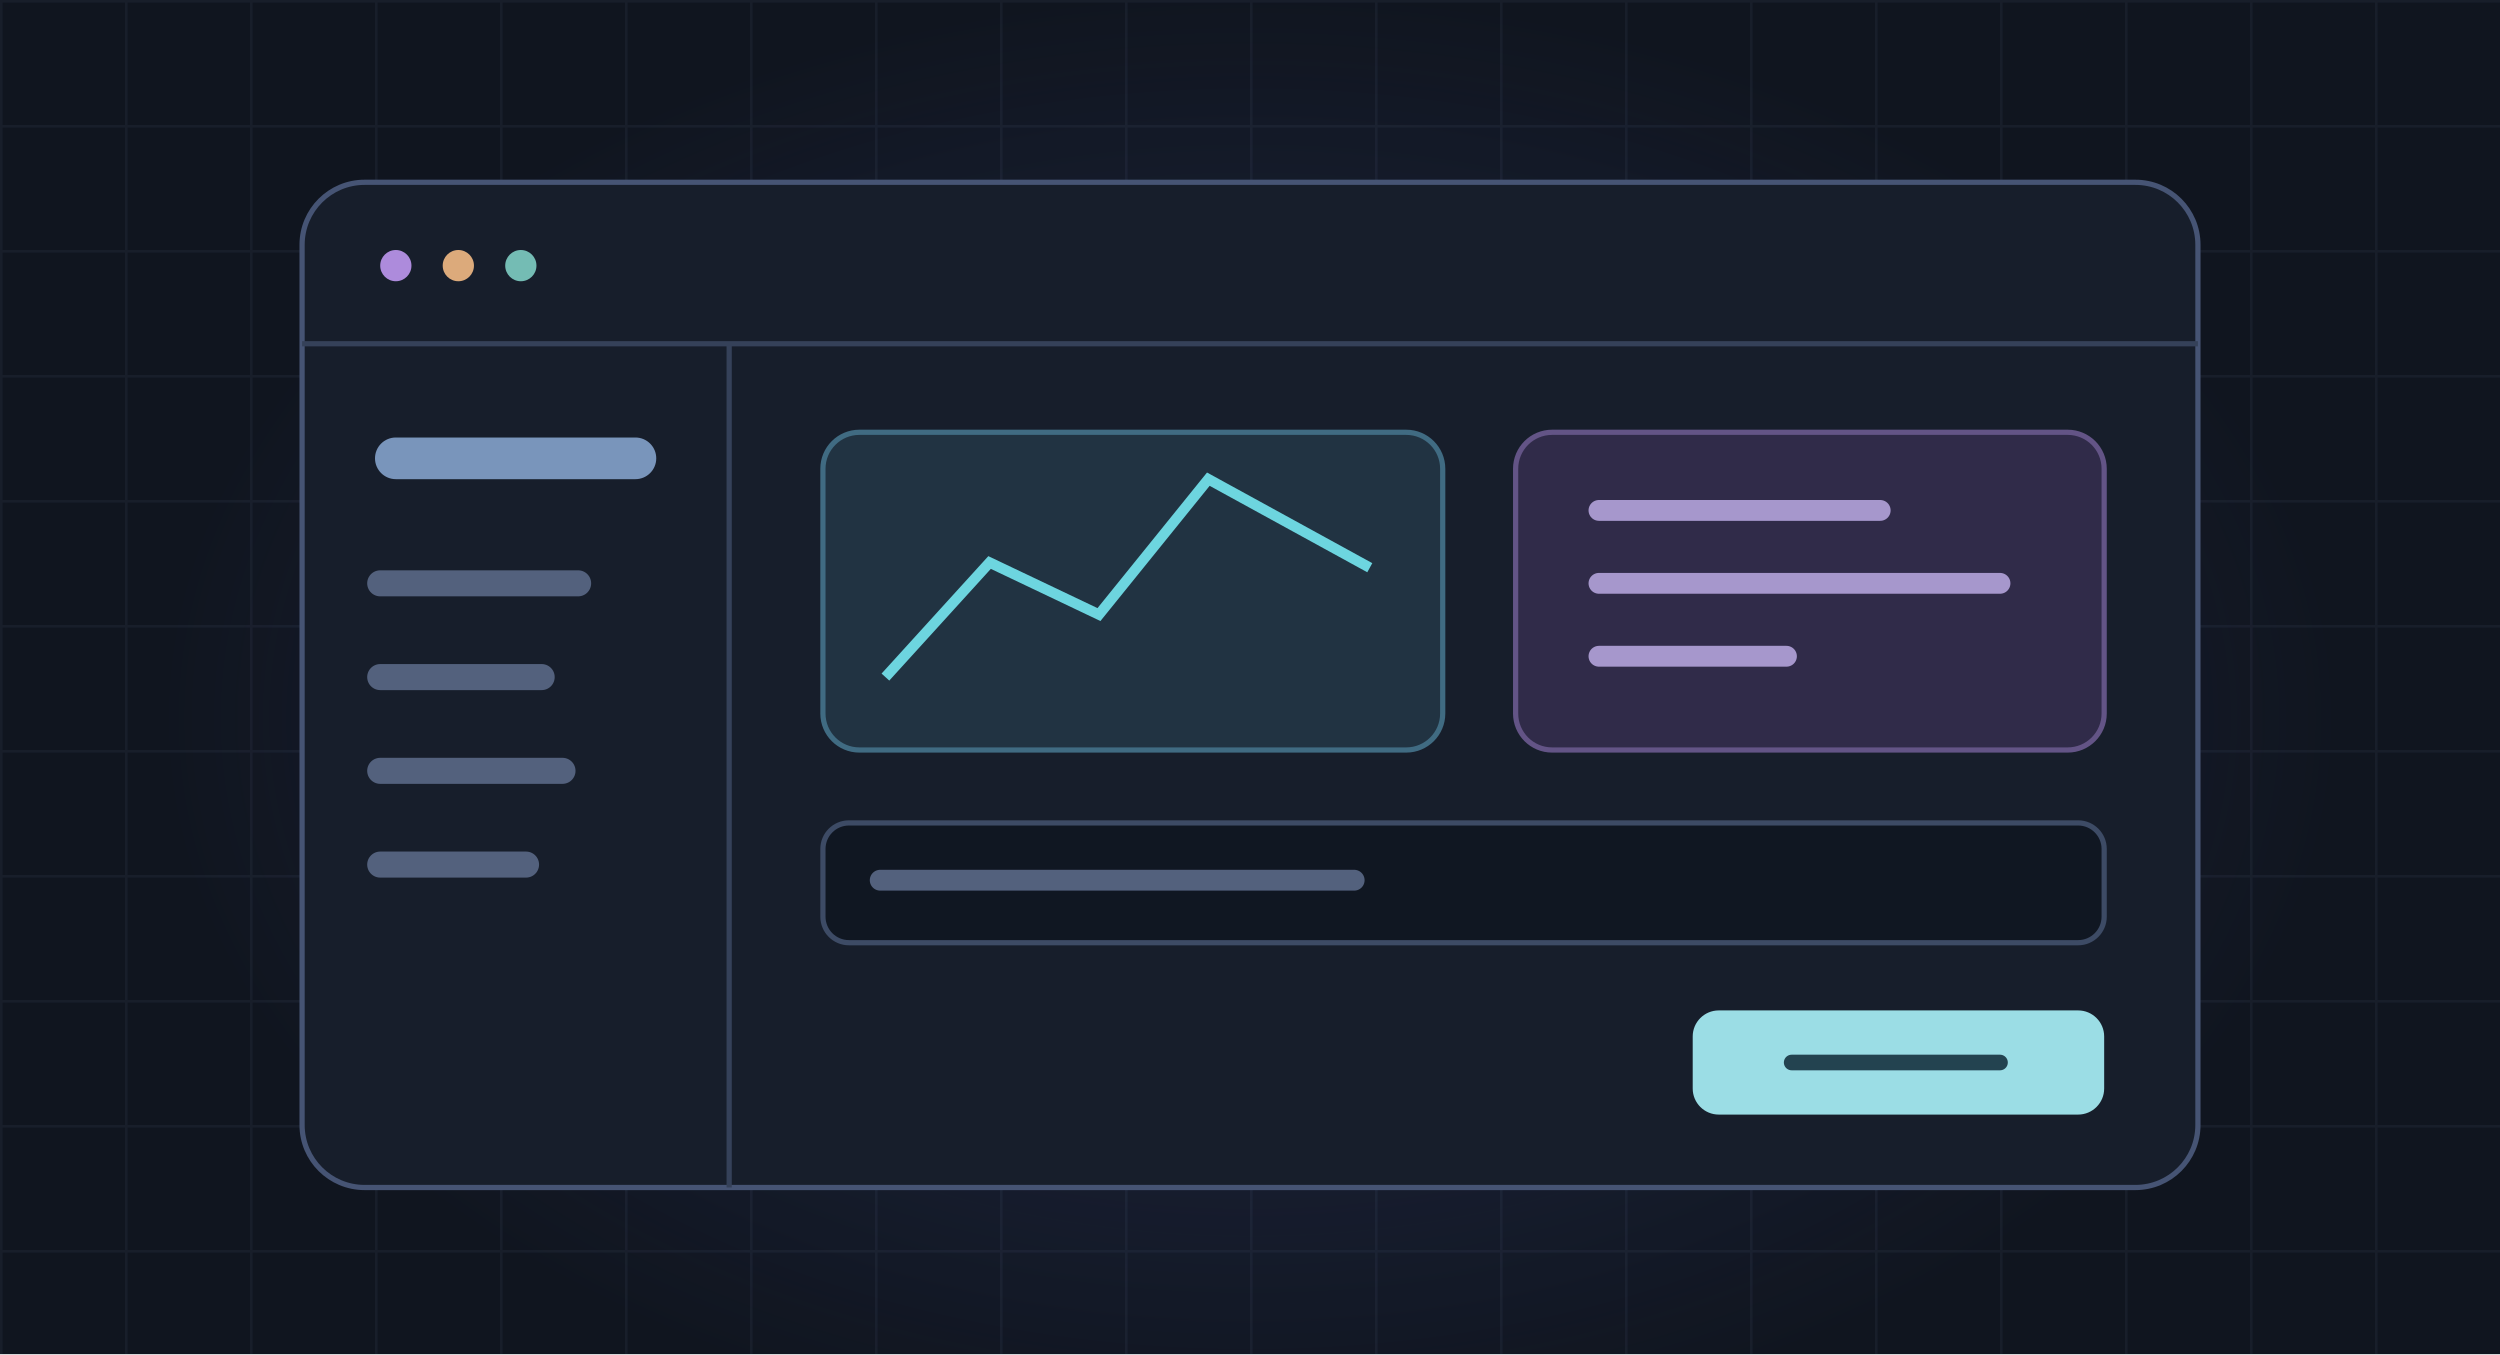
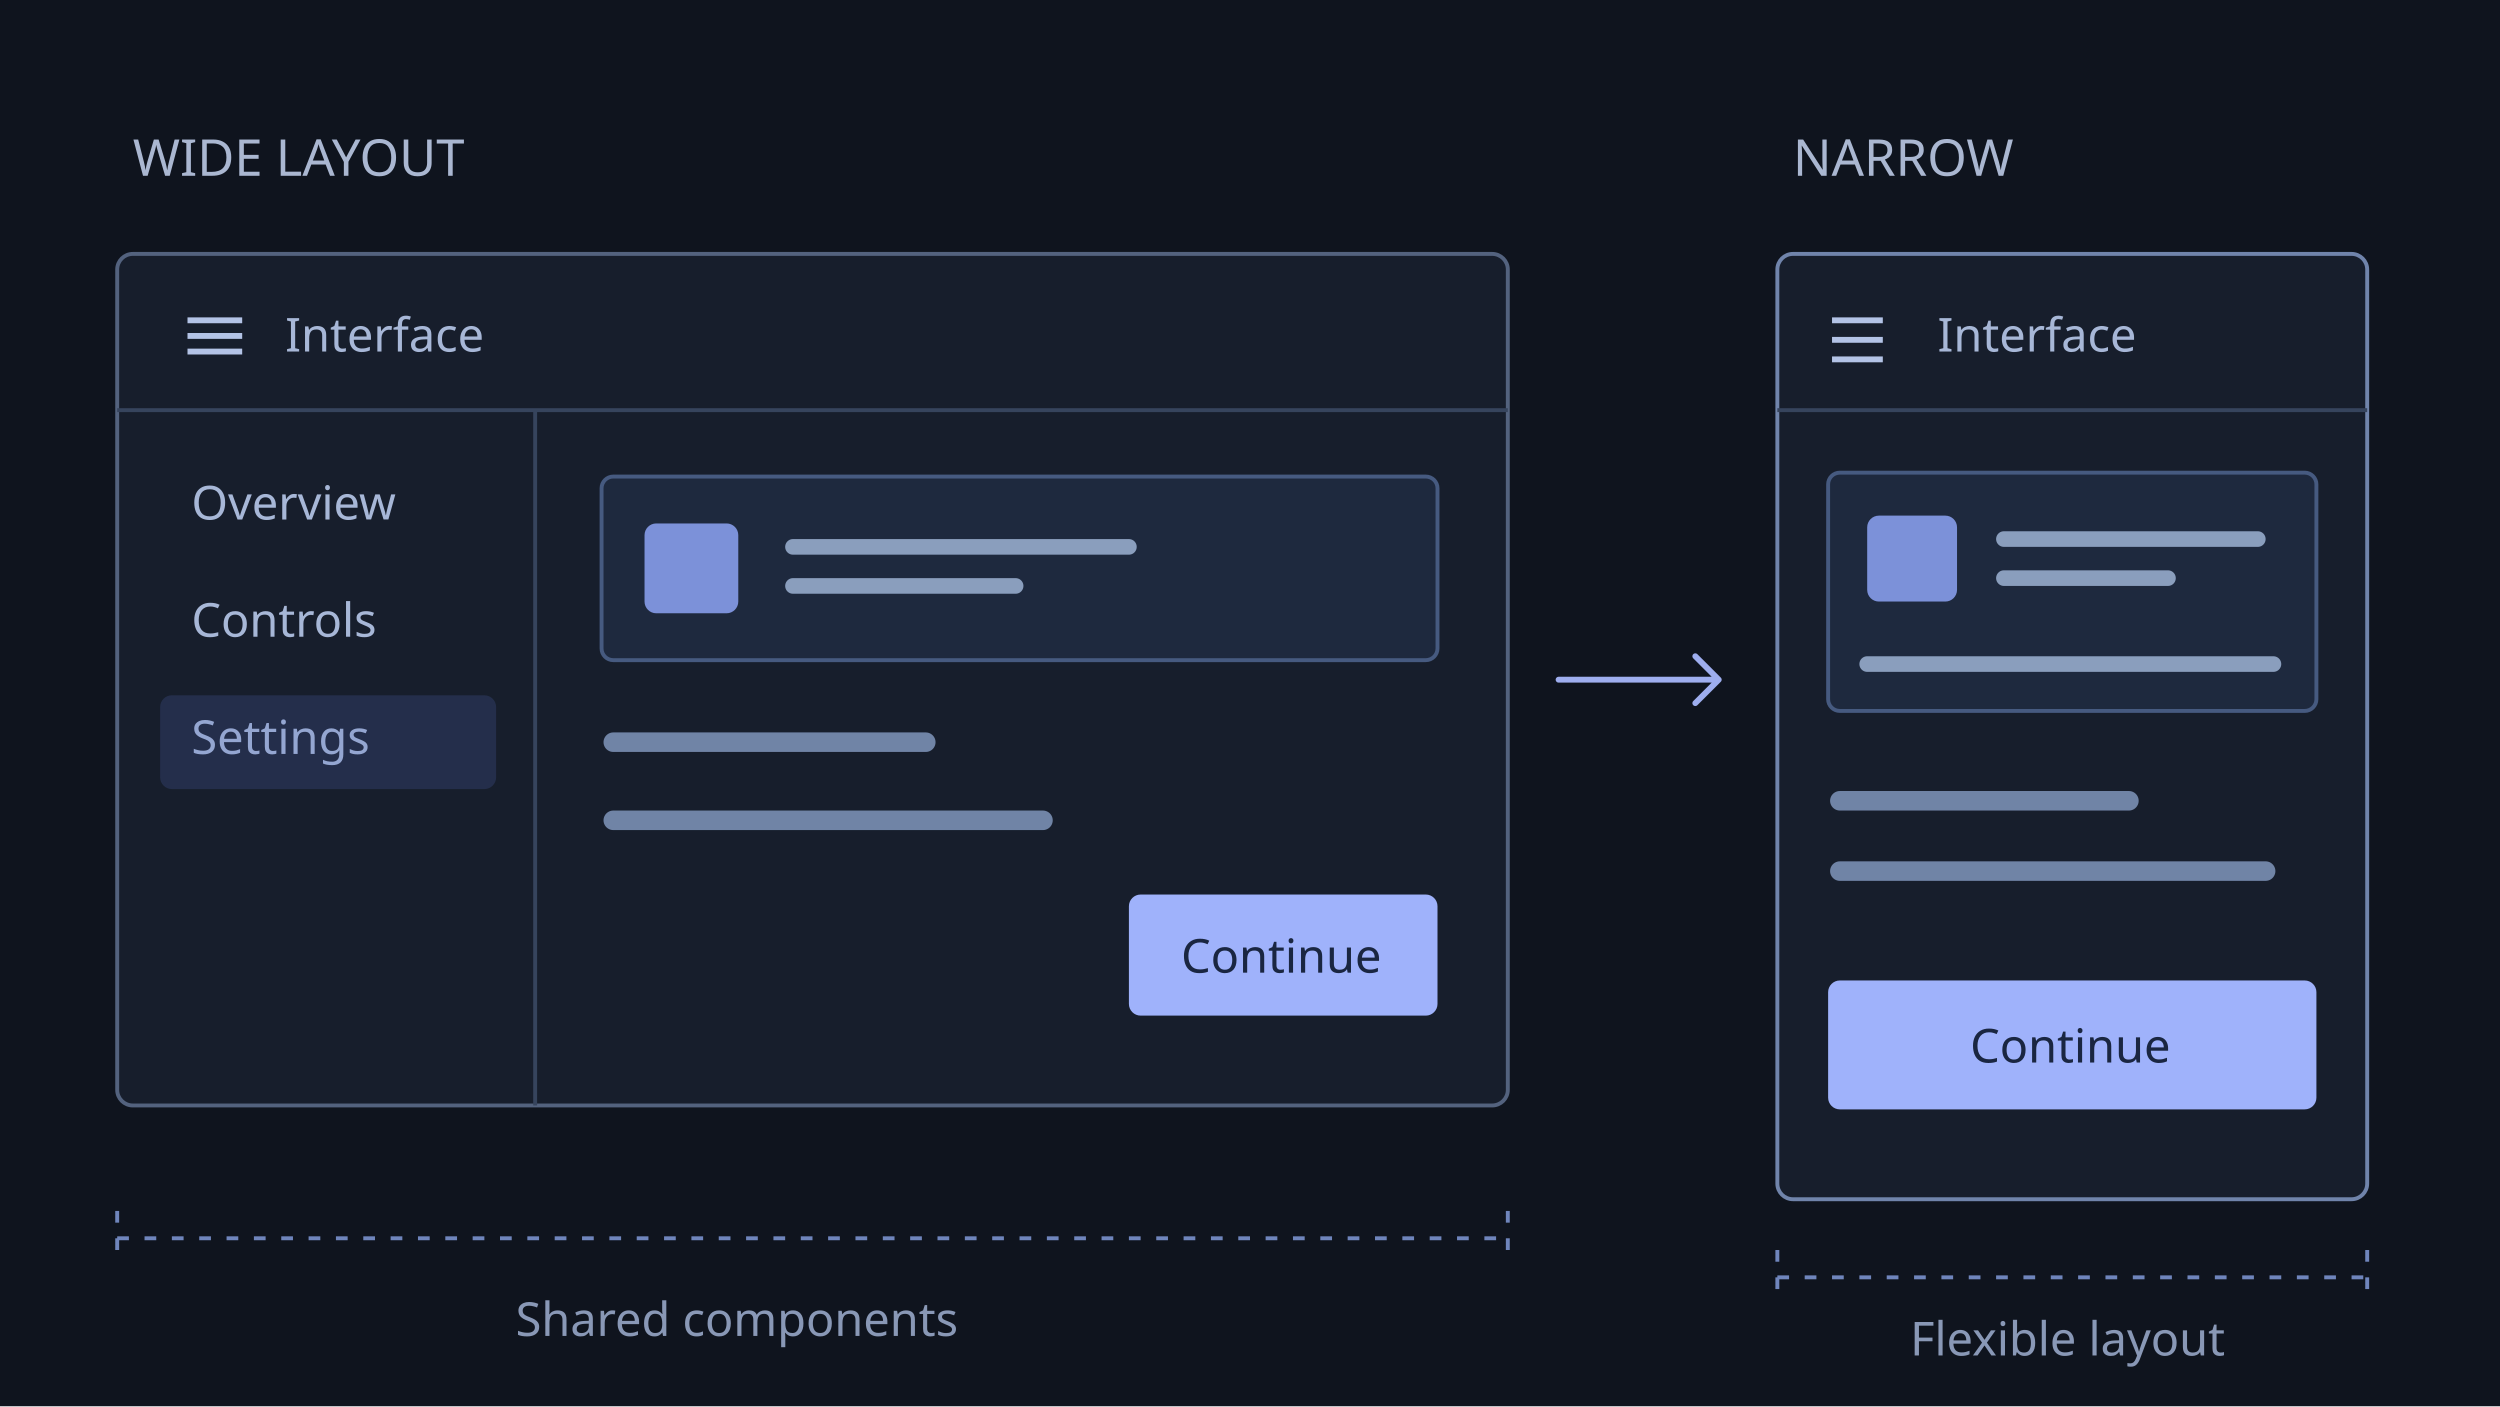
- <svg xmlns="http://www.w3.org/2000/svg" width="480" height="260" viewBox="0 0 480 260">
-   <defs>
-     <linearGradient id="accent" x1="0" x2="1" y2="1">
-       <stop stop-color="#67dce9" />
-       <stop offset="1" stop-color="#a28bff" />
-     </linearGradient>
-     <radialGradient id="glow">
-       <stop stop-color="#5268c2" stop-opacity=".25" />
-       <stop offset="1" stop-color="#5268c2" stop-opacity="0" />
-     </radialGradient>
-     <pattern id="grid" width="24" height="24" patternUnits="userSpaceOnUse">
-       <path d="M24 0H0V24" stroke="#8494c4" stroke-opacity=".07" fill="none" />
-     </pattern>
-   </defs>
-   <path fill="#10151f" d="M0 0h480v260H0z" />
-   <path fill="url(#grid)" d="M0 0h480v260H0z" />
-   <ellipse cx="240" cy="138" rx="210" ry="140" fill="url(#glow)" />
-   <rect x="58" y="35" width="364" height="193" rx="12" fill="#171e2b" stroke="#465474" />
-   <path d="M58 66h364M140 66v162" stroke="#354159" />
-   <circle cx="76" cy="51" r="3" fill="#ad8bdc" />
-   <circle cx="88" cy="51" r="3" fill="#dcaa7b" />
-   <circle cx="100" cy="51" r="3" fill="#74bcb4" />
-   <rect x="72" y="84" width="54" height="8" rx="4" fill="#7995bb" />
-   <path d="M73 112h38m-38 18h31m-31 18h35m-35 18h28" stroke="#53617d" stroke-width="5" stroke-linecap="round" />
-   <rect x="158" y="83" width="119" height="61" rx="7" fill="#213342" stroke="#406b82" />
-   <path d="m170 130 20-22 21 10 21-26 31 17" fill="none" stroke="#6dd5df" stroke-width="2" />
-   <rect x="291" y="83" width="113" height="61" rx="7" fill="#302b49" stroke="#635486" />
-   <path d="M307 98h54m-54 14h77m-77 14h36" stroke="#a697cc" stroke-width="4" stroke-linecap="round" />
-   <rect x="158" y="158" width="246" height="23" rx="5" fill="#101722" stroke="#3d4b65" />
-   <path d="M169 169h91" stroke="#53617d" stroke-width="4" stroke-linecap="round" />
-   <rect x="325" y="194" width="79" height="20" rx="5" fill="#9bdde5" />
-   <path d="M344 204h40" stroke="#234350" stroke-width="3" stroke-linecap="round" />
+ <svg xmlns="http://www.w3.org/2000/svg" width="640" height="360" viewBox="0 0 640 360" fill="none">
+   <path fill="#0f141e" d="M0 0h640v360H0z" />
+   <g font-family="system-ui,sans-serif" font-size="13" fill="#aab7d1">
+     <text x="34" y="45">WIDE LAYOUT</text>
+     <text x="459" y="45">NARROW</text>
+   </g>
+   <rect x="30" y="65" width="356" height="218" rx="4" fill="#171e2c" stroke="#53627e" />
+   <path d="M30 105h356M137 105v178" stroke="#36445d" />
+   <path d="M48 86h14m-14-4h14m-14 8h14" stroke="#b3c3e6" stroke-width="1.5" />
+   <g fill="#a7b7d7" font-family="system-ui,sans-serif" font-size="12">
+     <text x="73" y="90">Interface</text>
+     <text x="49" y="133">Overview</text>
+     <text x="49" y="163">Controls</text>
+     <text x="49" y="193">Settings</text>
+   </g>
+   <rect x="41" y="178" width="86" height="24" rx="3" fill="#526bbb" fill-opacity=".22" />
+   <rect x="154" y="122" width="214" height="47" rx="3" fill="#1e293e" stroke="#465a80" />
+   <rect x="165" y="134" width="24" height="23" rx="3" fill="#7c91d9" />
+   <path d="M203 140h86m-86 10h57" stroke="#8a9ebd" stroke-width="4" stroke-linecap="round" />
+   <path d="M157 190h80m-80 20h110" stroke="#7084a6" stroke-width="5" stroke-linecap="round" />
+   <rect x="289" y="229" width="79" height="31" rx="3" fill="#9fb2fb" />
+   <text x="328" y="249" text-anchor="middle" font-family="system-ui,sans-serif" font-size="12" fill="#1a2641">Continue</text>
+   <rect x="455" y="65" width="151" height="242" rx="4" fill="#171e2c" stroke="#7084ab" />
+   <path d="M455 105h151" stroke="#36445d" />
+   <path d="M469 82h13m-13 5h13m-13 5h13" stroke="#b3c3e6" stroke-width="1.5" />
+   <text x="496" y="90" font-family="system-ui,sans-serif" font-size="12" fill="#a7b7d7">Interface</text>
+   <rect x="468" y="121" width="125" height="61" rx="3" fill="#1e293e" stroke="#465a80" />
+   <rect x="478" y="132" width="23" height="22" rx="3" fill="#7c91d9" />
+   <path d="M513 138h65m-65 10h42M478 170h104" stroke="#8a9ebd" stroke-width="4" stroke-linecap="round" />
+   <path d="M471 205h74m-74 18h109" stroke="#7084a6" stroke-width="5" stroke-linecap="round" />
+   <rect x="468" y="251" width="125" height="33" rx="3" fill="#9fb2fb" />
+   <text x="530" y="272" text-anchor="middle" font-family="system-ui,sans-serif" font-size="12" fill="#1a2641">Continue</text>
+   <path d="M399 174h41m-6-6 6 6-6 6" stroke="#9eaeef" stroke-width="1.5" stroke-linecap="round" stroke-linejoin="round" />
+   <g stroke="#6f85bc" stroke-dasharray="3 4">
+     <path d="M30 310v13m356-13v13M30 317h356M455 320v13m151-13v13M455 327h151" />
+   </g>
+   <g fill="#8998b6" font-family="system-ui,sans-serif" font-size="12">
+     <text x="132" y="342">Shared components</text>
+     <text x="489" y="347">Flexible layout</text>
+   </g>
</svg>
